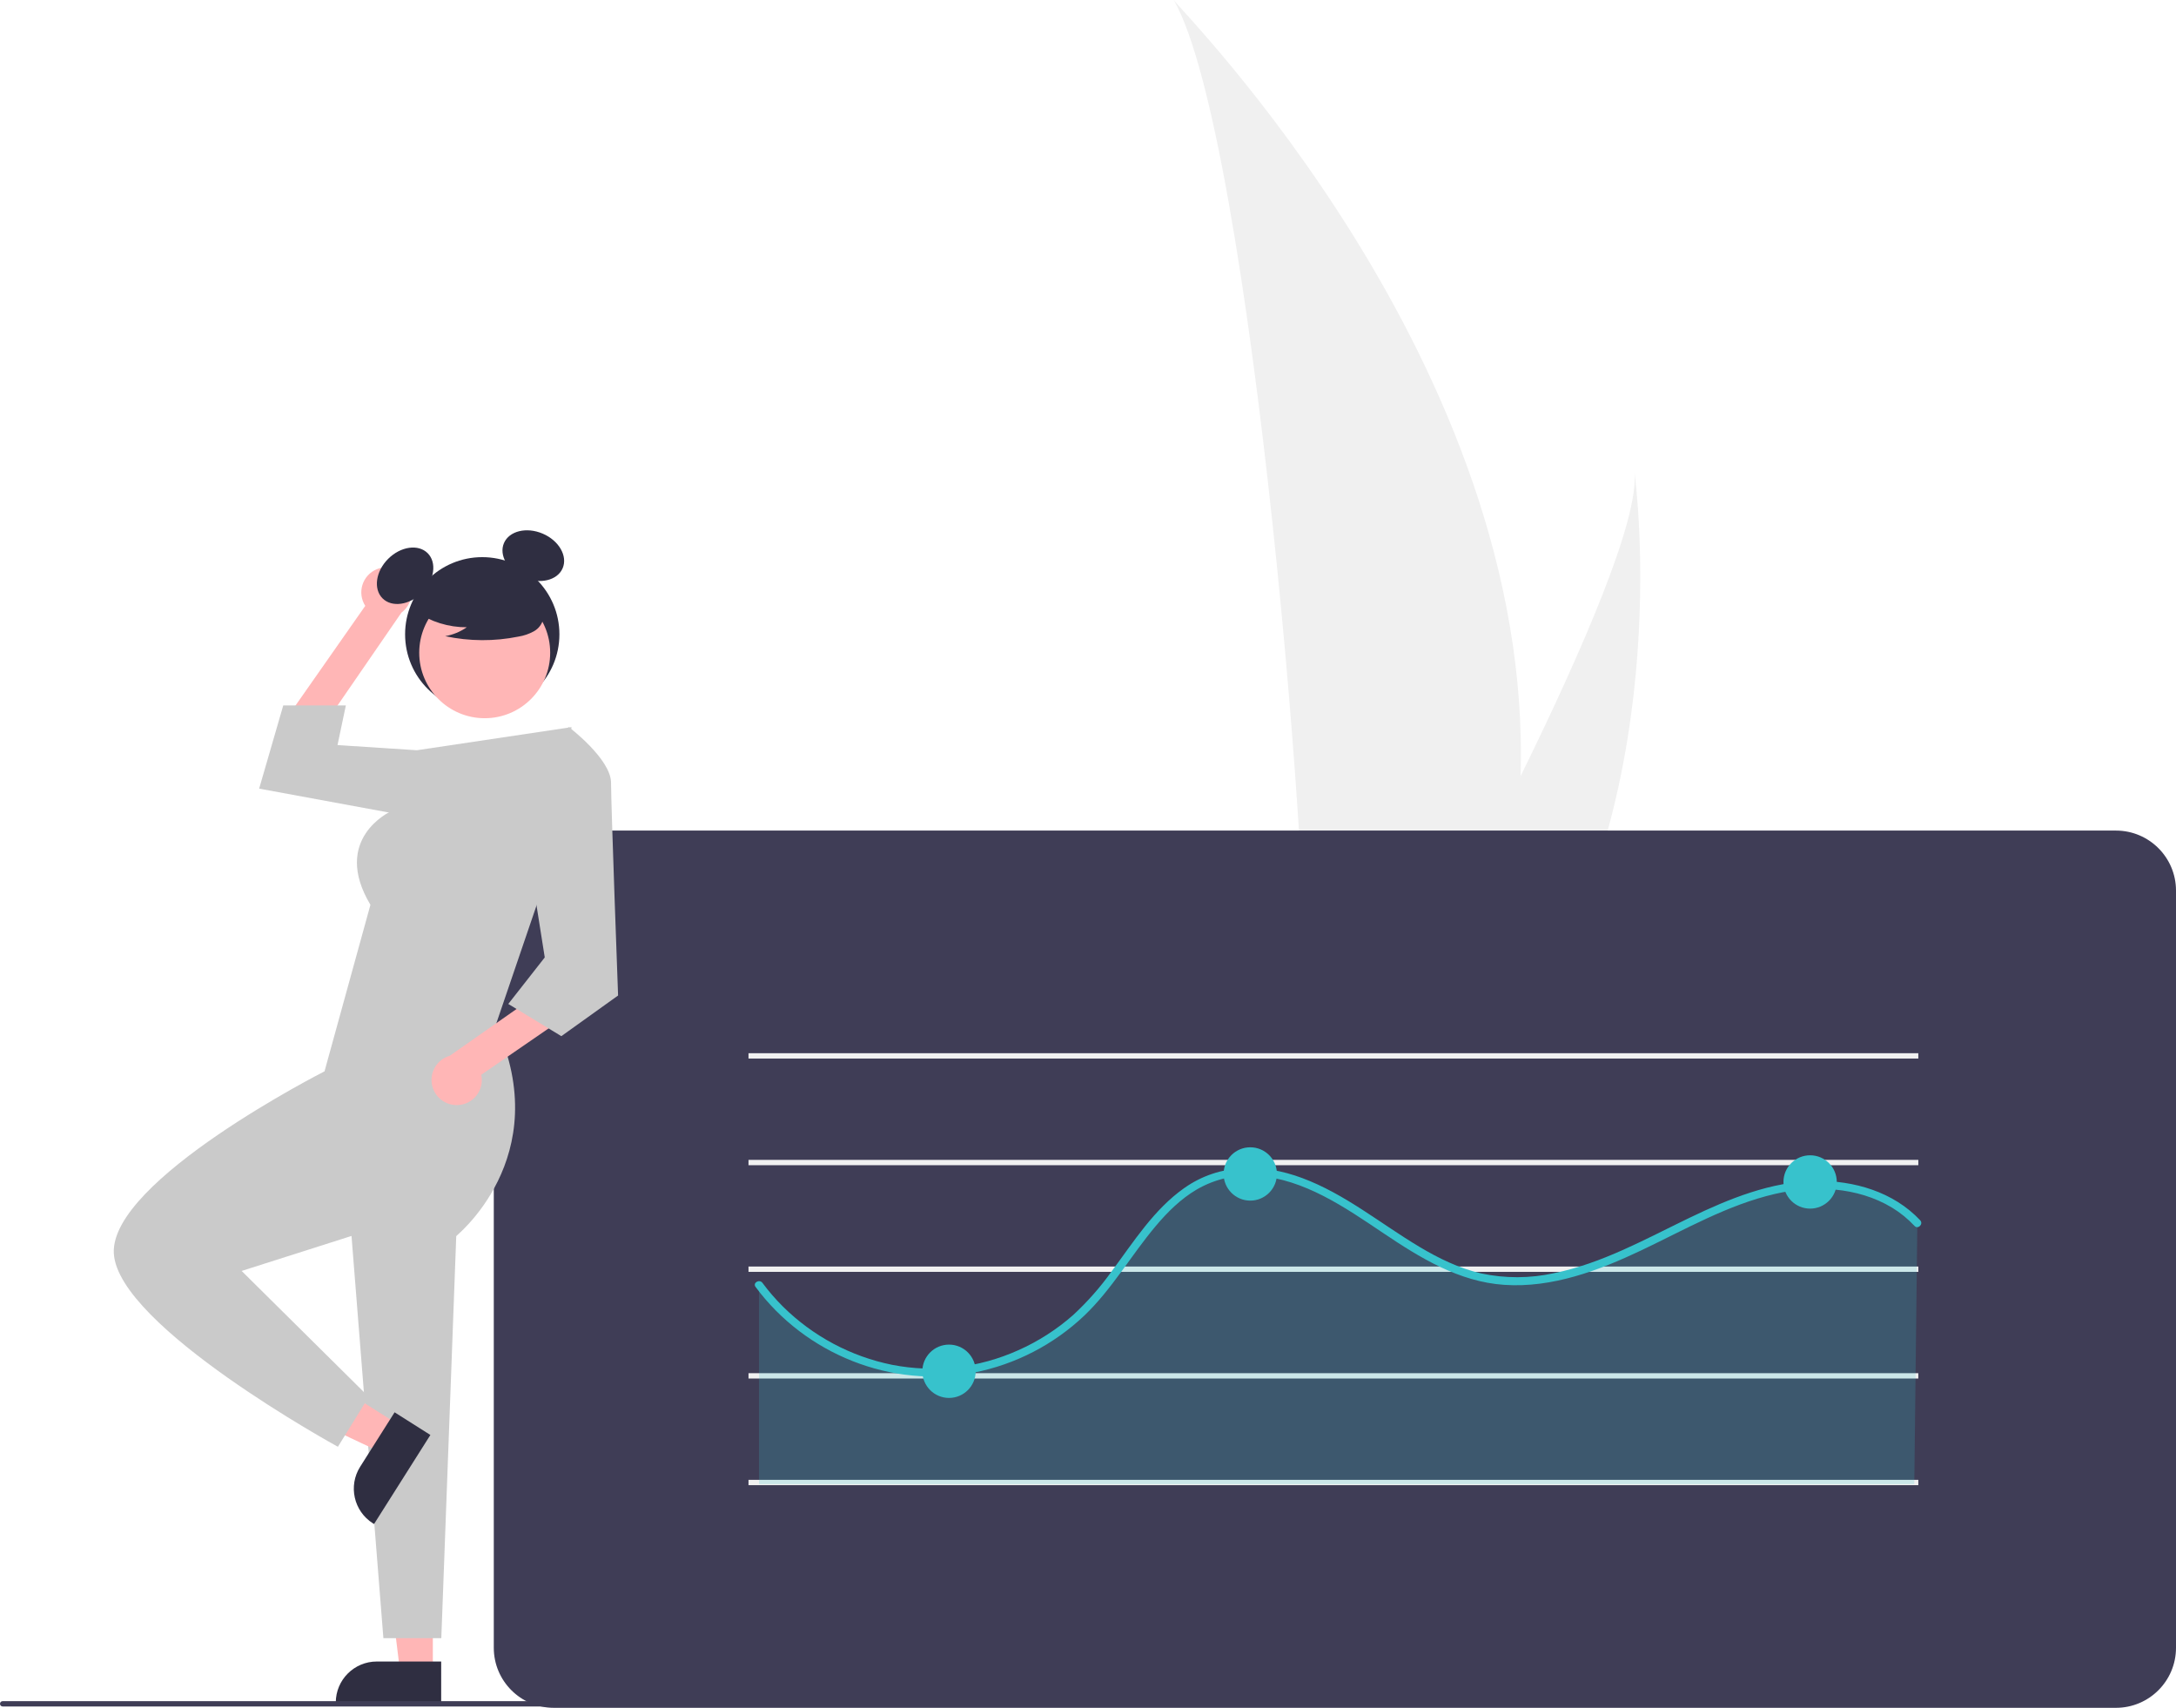
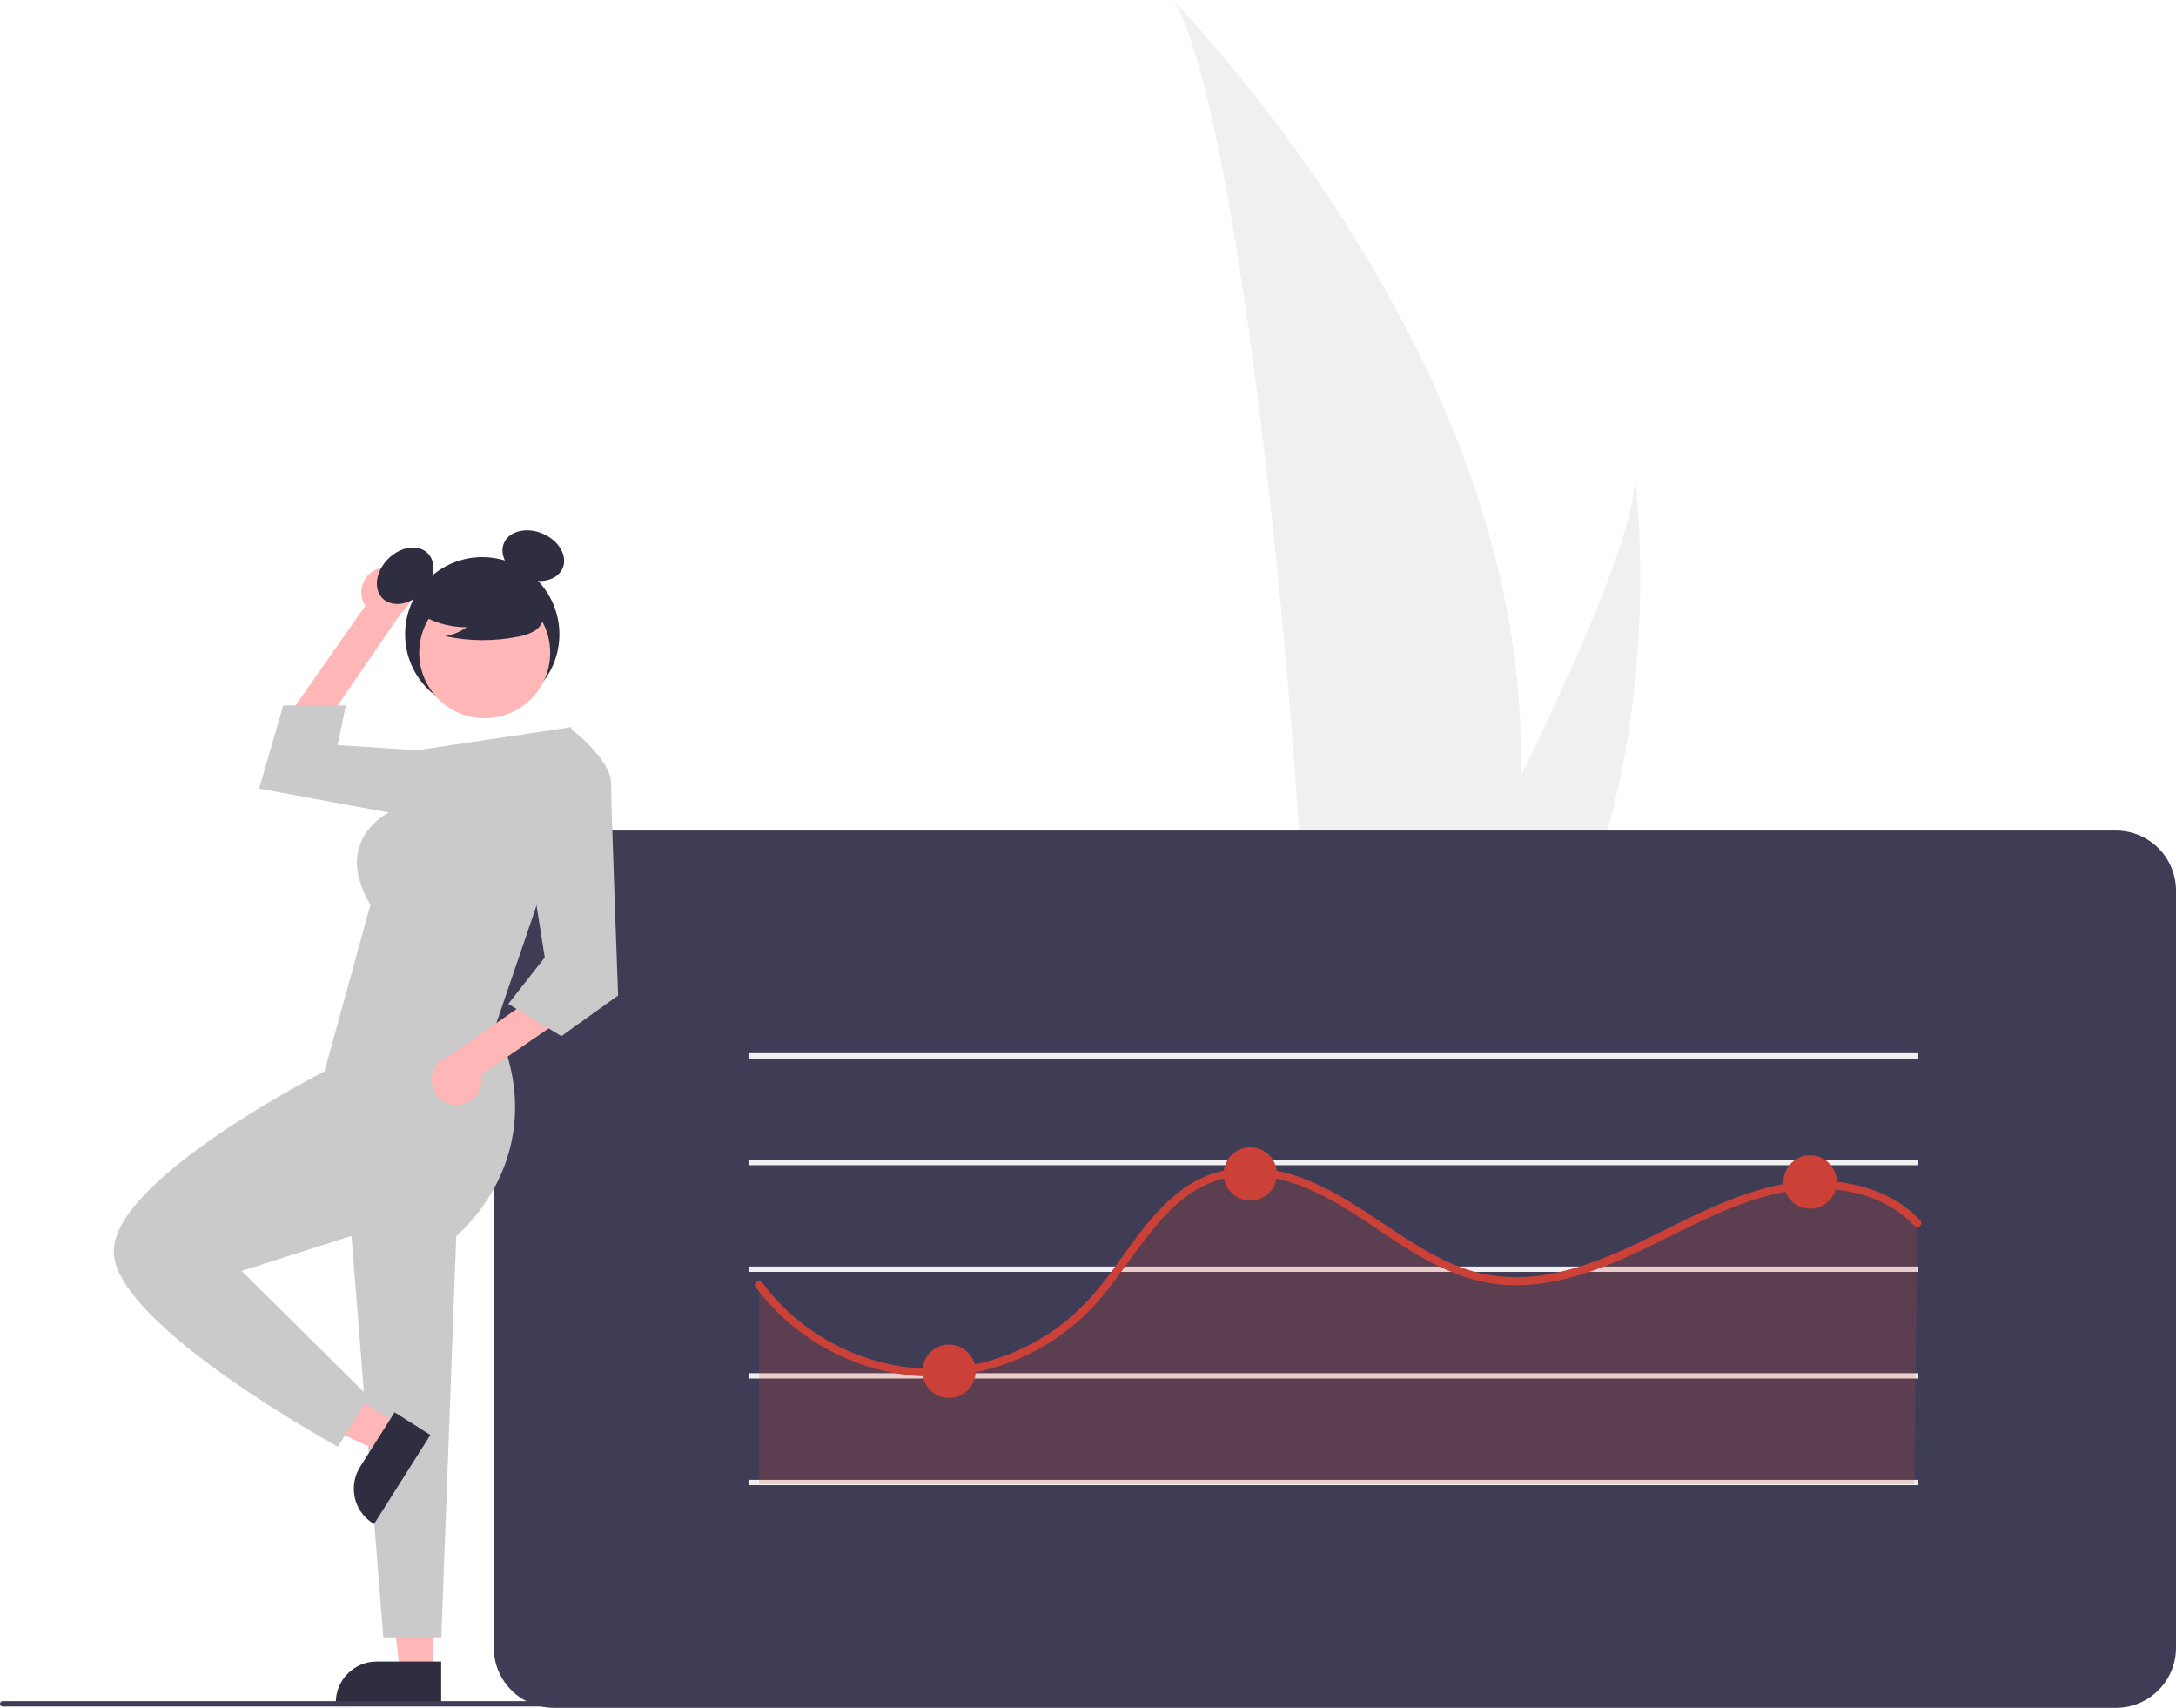
<svg xmlns="http://www.w3.org/2000/svg" id="fb9e56a7-c7eb-450f-9dbc-3f440cee41b7" data-name="Layer 1" width="816.22" height="640.5" viewBox="0 0 816.22 640.5">
  <path id="e5b01265-0b4f-4d57-a9fa-5bd80347d7aa" data-name="Path 133" d="M762.251,420.882a363.964,363.964,0,0,1-17.004,100.611c-.23.756-.485,1.501-.733,2.256h-63.45c.067-.678.136-1.434.202-2.256,4.23-48.636-19.938-341.122-49.103-391.744C634.718,133.856,767.17,266.343,762.251,420.882Z" transform="translate(-191.8898 -129.75)" fill="#f0f0f0" />
  <path id="ffdef3f3-76d4-4555-b476-c3b551816dea" data-name="Path 134" d="M757.49,521.494c-.531.756-1.082,1.512-1.648,2.256H708.24c.361-.643.779-1.399,1.264-2.256C717.367,507.302,740.642,464.87,762.246,420.882c23.208-47.271,44.518-96.335,42.724-114.093C805.526,310.793,821.592,432.886,757.49,521.494Z" transform="translate(-191.8898 -129.75)" fill="#f0f0f0" />
  <path d="M985.61,770.25h-586a22.525,22.525,0,0,1-22.5-22.5v-284a22.525,22.525,0,0,1,22.5-22.5h586a22.525,22.525,0,0,1,22.5,22.5v284A22.525,22.525,0,0,1,985.61,770.25Z" transform="translate(-191.8898 -129.75)" fill="#3f3d56" />
  <rect x="280.763" y="475" width="438.803" height="2" fill="#f0f0f0" />
  <rect x="280.763" y="515" width="438.803" height="2" fill="#f0f0f0" />
  <rect x="280.763" y="555" width="438.803" height="2" fill="#f0f0f0" />
  <g opacity="0.2">
-     <path d="M911.089,588.463c-13.025-14.084-34.788-16.732-53.491-12.462s-35.494,14.26-52.884,22.36-36.698,14.488-55.537,10.865c-18.192-3.499-33.219-15.732-48.821-25.719s-34.612-18.216-52.254-12.566c-21.837,6.994-31.899,31.441-47.585,48.166a80.694,80.694,0,0,1-123.922-7.469v74.739H909.944Z" transform="translate(-191.8898 -129.75)" fill="#37c2cc" />
+     <path d="M911.089,588.463c-13.025-14.084-34.788-16.732-53.491-12.462s-35.494,14.26-52.884,22.36-36.698,14.488-55.537,10.865c-18.192-3.499-33.219-15.732-48.821-25.719s-34.612-18.216-52.254-12.566c-21.837,6.994-31.899,31.441-47.585,48.166a80.694,80.694,0,0,1-123.922-7.469v74.739H909.944Z" transform="translate(-191.8898 -129.75)" fill="#CC4137" />
  </g>
  <rect x="280.763" y="395" width="438.803" height="2" fill="#f0f0f0" />
  <rect x="280.763" y="435" width="438.803" height="2" fill="#f0f0f0" />
-   <path d="M475.3,612.395c18.692,25.245,51.007,38.21,81.916,32.133a83.662,83.662,0,0,0,41.432-21.402c10.38-9.93,17.518-22.585,26.719-33.513,4.456-5.293,9.44-10.247,15.444-13.767a38.965,38.965,0,0,1,22.688-5.127c17.689,1.284,32.881,11.839,47.139,21.411,13.856,9.302,28.437,18.346,45.524,19.495,17.978,1.209,35.458-5.381,51.421-12.963,16.337-7.76,32.263-16.996,50.035-21.127,14.479-3.365,30.949-2.729,43.944,5.109a39.853,39.853,0,0,1,8.466,6.88c1.325,1.41,3.444-.715,2.121-2.121-10.04-10.679-24.816-14.951-39.16-14.756-16.738.228-32.444,6.645-47.308,13.804-16.521,7.957-32.745,17.102-50.901,20.794a64.415,64.415,0,0,1-27.343.081c-8.272-1.917-15.945-5.674-23.198-10.009-14.592-8.72-27.793-19.756-43.888-25.752-14.791-5.511-30.961-5.6-44.22,3.733-11.415,8.035-19.018,20.179-27.216,31.201a107.144,107.144,0,0,1-14.426,16.389,80.333,80.333,0,0,1-20.607,13.239,78.78,78.78,0,0,1-47.362,5.486,81.169,81.169,0,0,1-40.953-21.855,77.578,77.578,0,0,1-7.676-8.876c-1.136-1.535-3.741-.04-2.59,1.514Z" transform="translate(-191.8898 -129.75)" fill="#37c2cc" />
-   <circle cx="468.976" cy="440.28" r="10" fill="#37c2cc" />
-   <circle cx="678.976" cy="443.28" r="10" fill="#37c2cc" />
-   <circle cx="355.976" cy="514.28" r="10" fill="#37c2cc" />
+   <path d="M475.3,612.395c18.692,25.245,51.007,38.21,81.916,32.133a83.662,83.662,0,0,0,41.432-21.402c10.38-9.93,17.518-22.585,26.719-33.513,4.456-5.293,9.44-10.247,15.444-13.767a38.965,38.965,0,0,1,22.688-5.127c17.689,1.284,32.881,11.839,47.139,21.411,13.856,9.302,28.437,18.346,45.524,19.495,17.978,1.209,35.458-5.381,51.421-12.963,16.337-7.76,32.263-16.996,50.035-21.127,14.479-3.365,30.949-2.729,43.944,5.109a39.853,39.853,0,0,1,8.466,6.88c1.325,1.41,3.444-.715,2.121-2.121-10.04-10.679-24.816-14.951-39.16-14.756-16.738.228-32.444,6.645-47.308,13.804-16.521,7.957-32.745,17.102-50.901,20.794a64.415,64.415,0,0,1-27.343.081c-8.272-1.917-15.945-5.674-23.198-10.009-14.592-8.72-27.793-19.756-43.888-25.752-14.791-5.511-30.961-5.6-44.22,3.733-11.415,8.035-19.018,20.179-27.216,31.201a107.144,107.144,0,0,1-14.426,16.389,80.333,80.333,0,0,1-20.607,13.239,78.78,78.78,0,0,1-47.362,5.486,81.169,81.169,0,0,1-40.953-21.855,77.578,77.578,0,0,1-7.676-8.876c-1.136-1.535-3.741-.04-2.59,1.514Z" transform="translate(-191.8898 -129.75)" fill="#CC4137" />
+   <circle cx="468.976" cy="440.28" r="10" fill="#CC4137" />
+   <circle cx="678.976" cy="443.28" r="10" fill="#CC4137" />
+   <circle cx="355.976" cy="514.28" r="10" fill="#CC4137" />
  <path d="M333.183,343.246a9.377,9.377,0,0,0-4.285,13.725l-28.344,40.494,8.889,10.032,33.029-47.993a9.428,9.428,0,0,0-9.289-16.257Z" transform="translate(-191.8898 -129.75)" fill="#ffb6b6" />
  <polygon points="162.359 627.135 150.099 627.135 144.267 579.847 162.361 579.848 162.359 627.135" fill="#ffb6b6" />
  <path d="M357.375,768.769l-39.531-.001v-.5A15.387,15.387,0,0,1,333.231,752.882h.001l24.144.001Z" transform="translate(-191.8898 -129.75)" fill="#2f2e41" />
  <path d="M212.859,764.635l-1-.23Z" transform="translate(-191.8898 -129.75)" opacity="0.1" style="isolation:isolate" />
  <path d="M213.519,764.765l-.49-.07.54.1Z" transform="translate(-191.8898 -129.75)" opacity="0.1" style="isolation:isolate" />
  <path d="M199.209,759.055Z" transform="translate(-191.8898 -129.75)" opacity="0.1" style="isolation:isolate" />
  <path d="M199.229,759.065Z" transform="translate(-191.8898 -129.75)" opacity="0.1" style="isolation:isolate" />
  <path d="M213.029,764.695h0Z" transform="translate(-191.8898 -129.75)" opacity="0.1" style="isolation:isolate" />
  <polygon points="131.019 453 143.811 614.39 165.536 614.39 171.531 453 131.019 453" fill="#cacaca" />
  <polygon points="165.019 285.745 156.362 281.373 126.599 279.435 129.729 264.568 106.249 264.568 97.206 295.765 152.179 305.89 165.019 285.745" fill="#cacaca" />
  <circle cx="180.894" cy="237.891" r="28.94" fill="#2f2e41" />
  <ellipse cx="343.844" cy="345.687" rx="11.975" ry="8.981" transform="translate(-335.6179 214.6336) rotate(-45)" fill="#2f2e41" />
  <ellipse cx="391.934" cy="338.143" rx="8.981" ry="11.975" transform="translate(-264.8784 435.9897) rotate(-66.86956)" fill="#2f2e41" />
  <circle cx="181.812" cy="244.8" r="24.561" fill="#ffb6b6" />
  <path d="M347.894,359.101a33.405,33.405,0,0,0,19.091,5.9,20.471,20.471,0,0,1-8.114,3.338,67.359,67.359,0,0,0,27.514.155,17.808,17.808,0,0,0,5.76-1.978,7.289,7.289,0,0,0,3.555-4.755c.604-3.449-2.083-6.582-4.876-8.693a35.967,35.967,0,0,0-30.224-6.04c-3.376.873-6.759,2.347-8.951,5.059s-2.843,6.891-.753,9.684Z" transform="translate(-191.8898 -129.75)" fill="#2f2e41" />
  <polygon points="149.723 534.457 143.168 544.817 100.088 524.463 109.763 509.173 149.723 534.457" fill="#ffb6b6" />
  <path d="M353.327,667.919l-21.137,33.406-.423-.267a15.387,15.387,0,0,1-4.776-21.229l.001-.001,12.91-20.403Z" transform="translate(-191.8898 -129.75)" fill="#2f2e41" />
  <path d="M406.285,402.449l-58.033,8.675-9.973,23.032s-22.212,10.272-7.44,34.934l-17.22,62.456s-80.556,40.875-79.032,68.29S318.639,672.347,318.639,672.347l11.569-18.713-47.679-47.229,44.64-14.215,35.21,1.665s38.254-29.915,15.493-79.76l15.697-46.001Z" transform="translate(-191.8898 -129.75)" fill="#cacaca" />
  <path d="M363.592,544.195a9.377,9.377,0,0,0,8.815-11.36l40.716-28.023-4.819-12.507-47.728,33.41a9.428,9.428,0,0,0,3.017,18.48Z" transform="translate(-191.8898 -129.75)" fill="#ffb6b6" />
  <path d="M393.369,411.829l11.916-9.38s15.786,11.945,15.806,20.873,2.643,79.783,2.643,79.783L402.45,518.35l-19.901-12.076,13.68-17.449-6.45-40.713Z" transform="translate(-191.8898 -129.75)" fill="#cacaca" />
  <path d="M573.89,769.75h-381a1,1,0,0,1,0-2h381a1,1,0,0,1,0,2Z" transform="translate(-191.8898 -129.75)" fill="#3f3d56" />
</svg>
